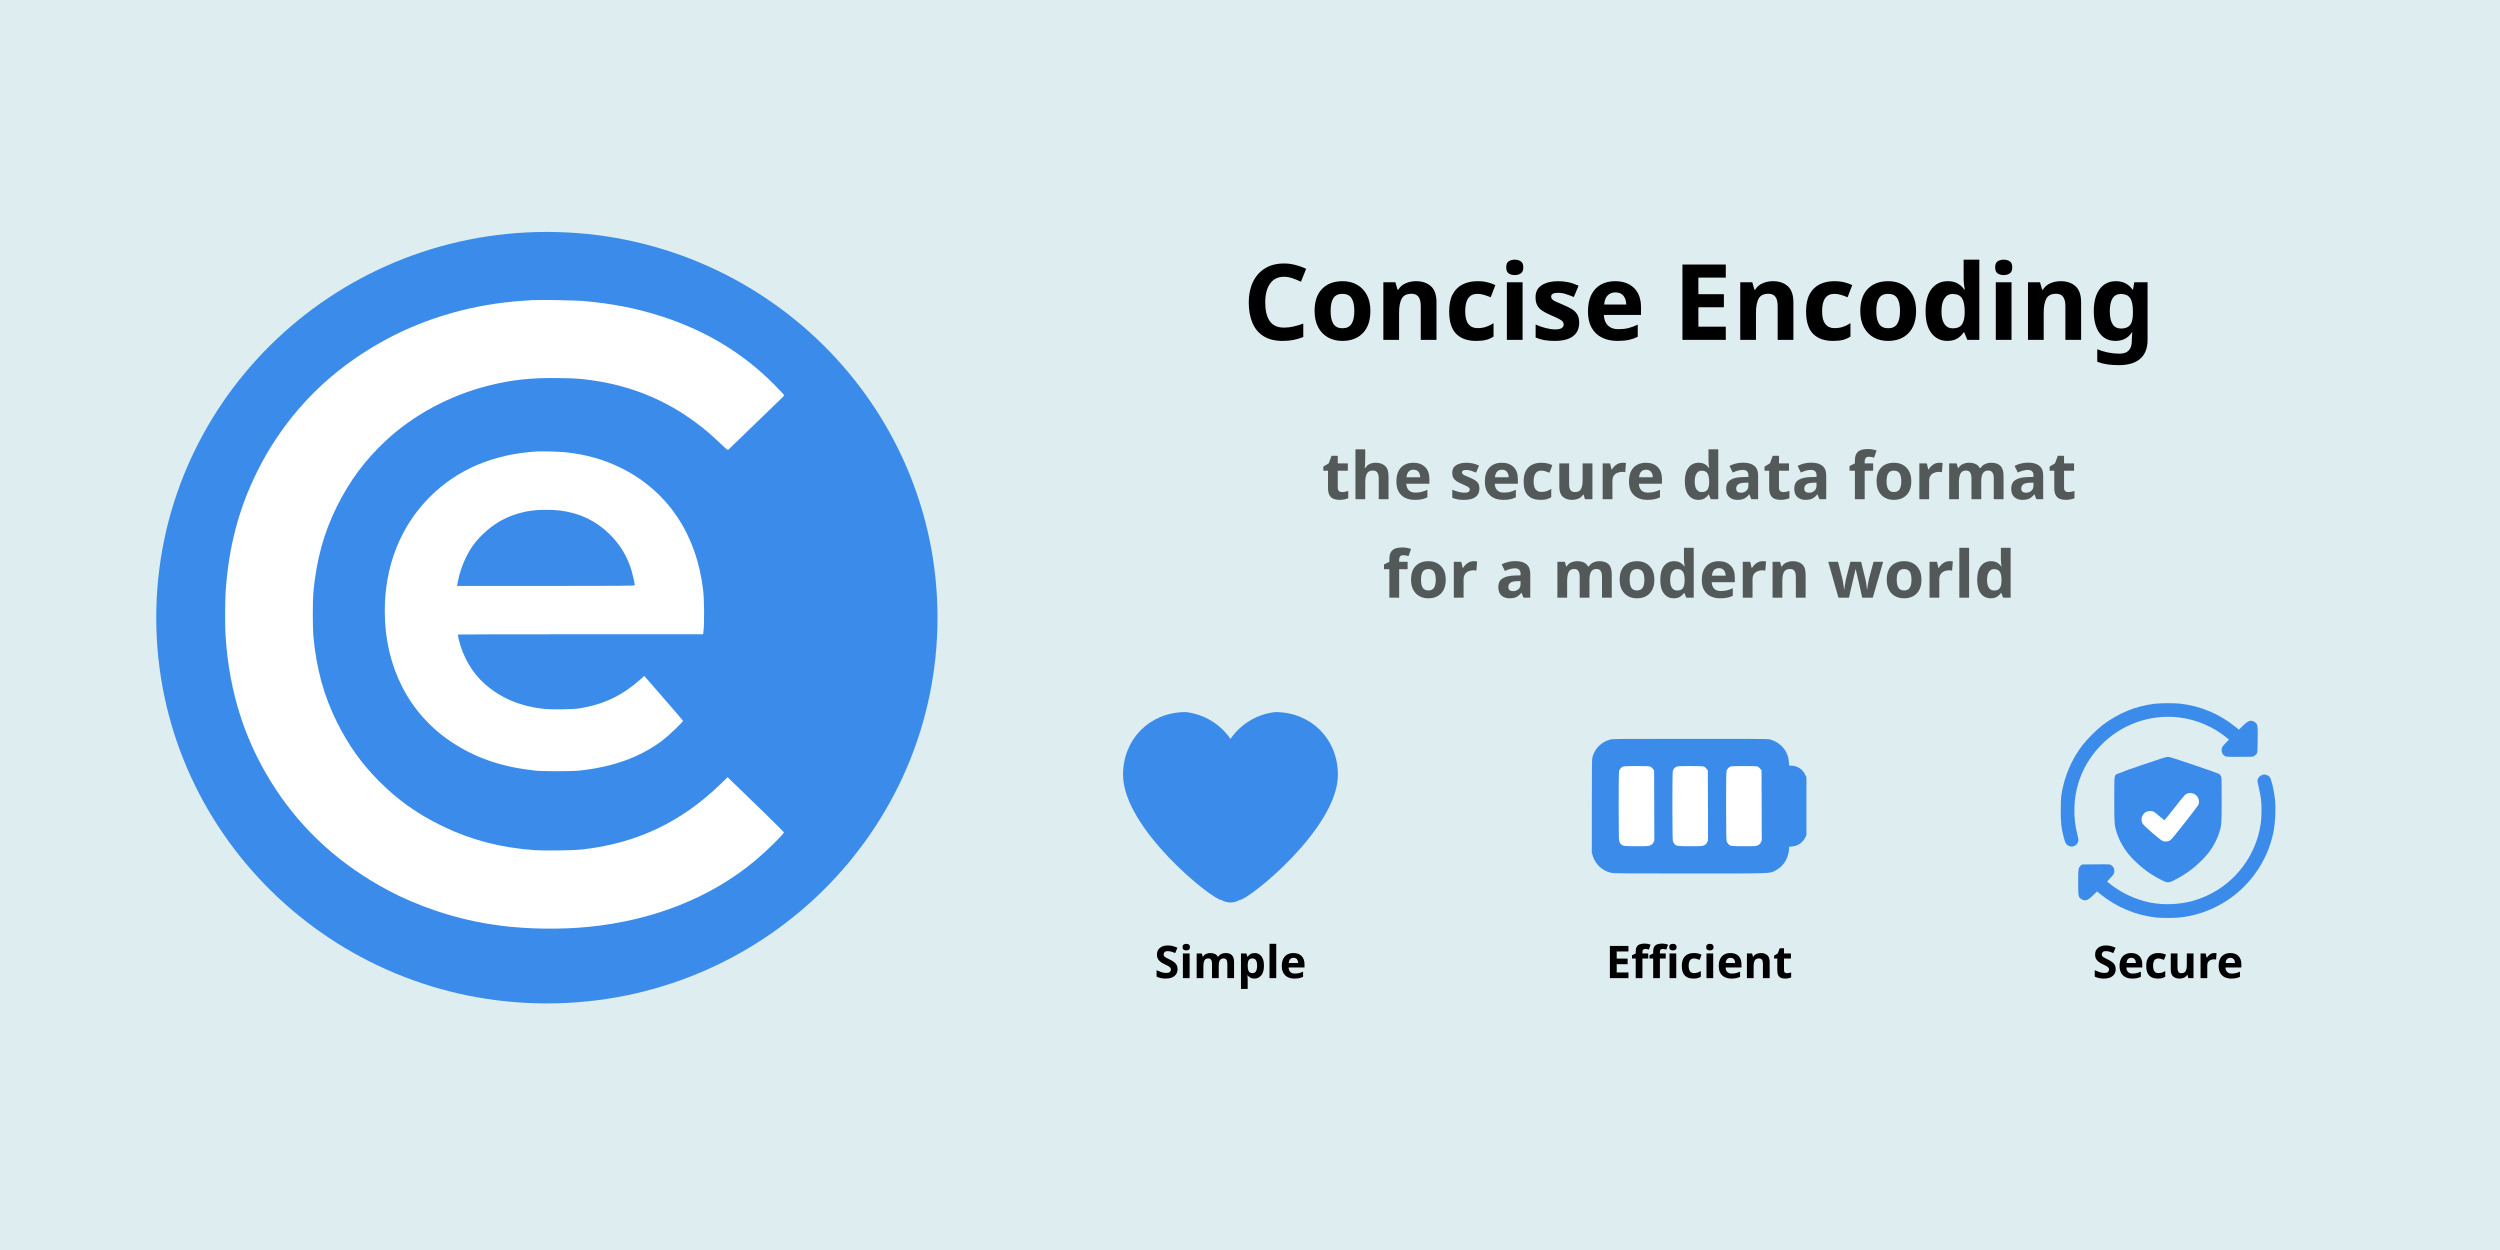
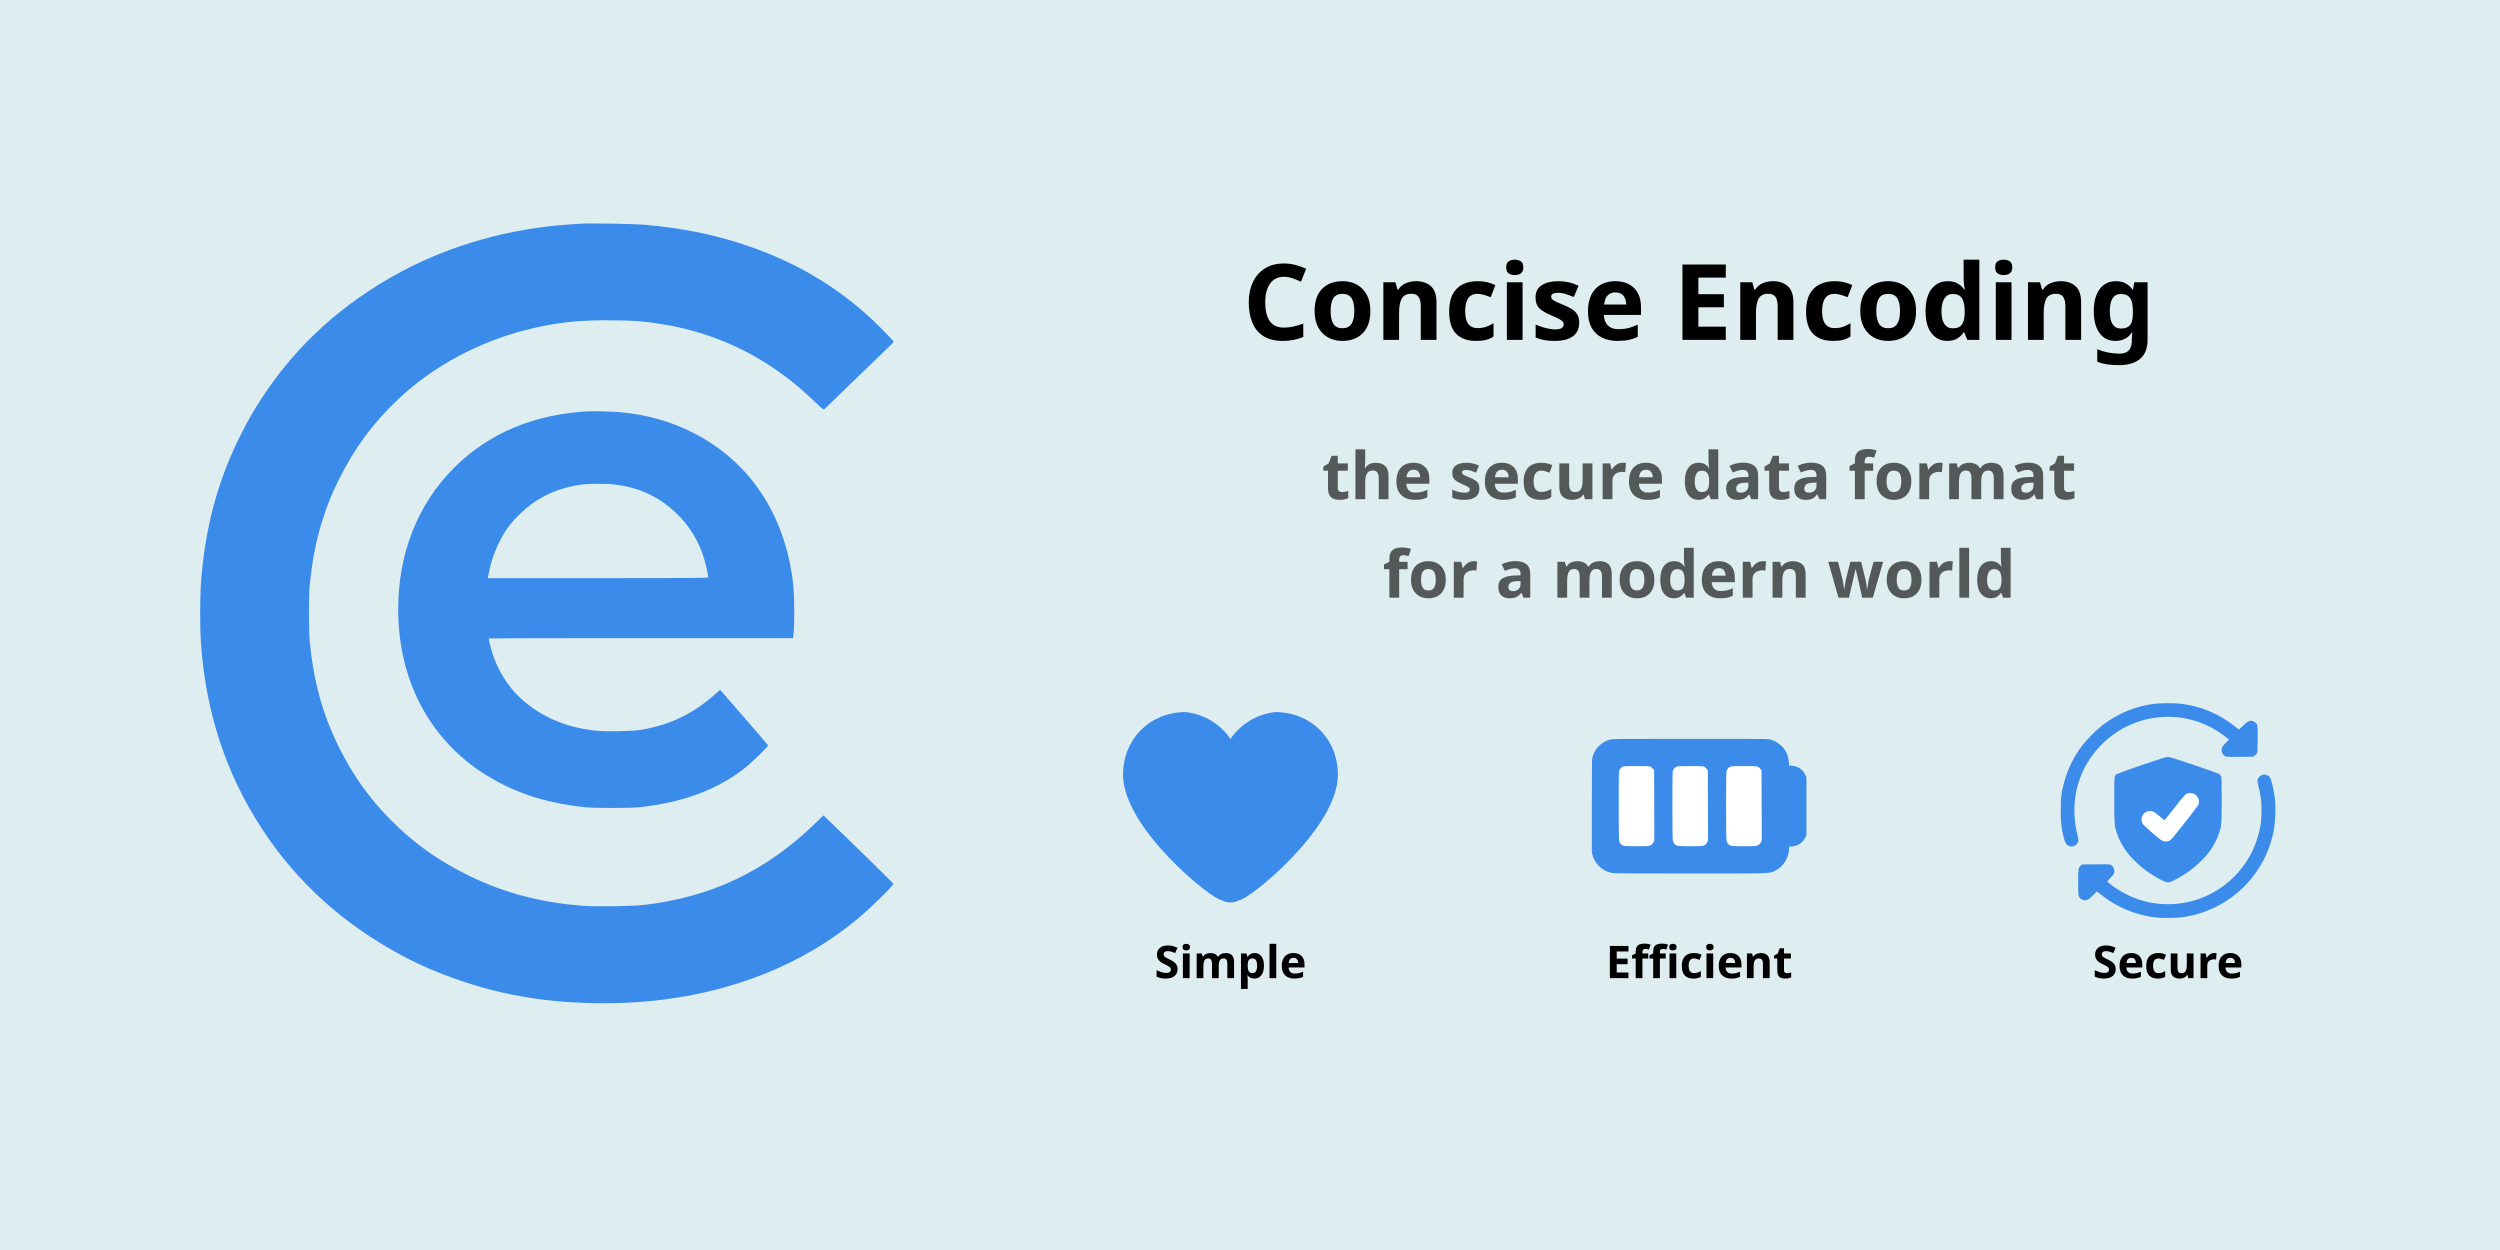
<svg xmlns="http://www.w3.org/2000/svg" version="1.0" width="1280px" height="640px" viewBox="0 0 1280 640">
-   <rect x="0" y="0" width="100%" height="100%" fill="#e7f6f9" />
-   <rect x="0" y="0" width="100%" height="100%" fill="#DEEDF0" />
+   <rect x="0" y="0" width="100%" height="100%" fill="#deedf0" />
  <g transform="translate(80,114)">
-     <svg width="300pt" height="300pt" viewBox="0 0 1600 1582">
-       <ellipse cx="800" cy="800" rx="800" ry="790" fill="#3b8bea" />
-       <g transform="translate(140,1438) scale(0.1,-0.1)" fill="#ffffff" stroke="none">
-         <path d="M6315 12884 c-27 -2 -122 -8 -210 -14 -986 -66 -1951 -338 -2778      -781 -956 -513 -1709 -1193 -2282 -2059 -148 -224 -252 -405 -379 -660 -379      -761 -588 -1562 -646 -2475 -13 -205 -13 -685 0 -890 75 -1176 411 -2204 1026      -3137 571 -866 1330 -1551 2292 -2067 305 -164 638 -306 997 -426 450 -151      855 -243 1337 -305 538 -69 1211 -78 1763 -24 1336 129 2521 599 3432 1360      234 196 588 544 588 578 0 10 -678 674 -1112 1089 l-42 40 -140 -136 c-807      -784 -1719 -1217 -2831 -1343 -195 -22 -767 -30 -983 -15 -700 51 -1304 209      -1892 495 -512 249 -916 537 -1302 927 -356 361 -617 728 -852 1199 -270 543      -421 1093 -483 1760 -16 174 -16 726 0 900 62 667 213 1217 483 1760 262 526      572 943 993 1338 566 530 1309 931 2101 1132 485 123 886 166 1457 157 347 -5      425 -11 688 -48 785 -111 1498 -404 2118 -869 193 -145 293 -230 490 -417 153      -145 153 -145 175 -127 18 16 905 873 1081 1045 58 56 59 58 44 81 -9 13 -94      103 -189 199 -638 642 -1386 1098 -2286 1392 -518 170 -1030 271 -1633 323      -172 14 -898 27 -1025 18z" />
-         <path d="M6400 9784 c-892 -52 -1636 -368 -2200 -934 -600 -601 -920 -1414      -920 -2335 0 -1141 496 -2108 1377 -2688 496 -326 1019 -504 1703 -579 155      -17 748 -17 905 0 695 75 1242 273 1700 616 120 90 430 386 423 405 -1 5 -181      214 -398 464 l-395 454 -68 -61 c-377 -338 -758 -522 -1252 -602 -156 -25      -573 -30 -755 -10 -471 54 -862 220 -1187 504 -259 227 -452 555 -537 914 -13      53 -21 100 -18 103 3 3 1134 5 2513 5 l2508 0 6 43 c22 155 20 651 -5 862      -132 1140 -723 2023 -1671 2496 -356 178 -741 287 -1163 328 -119 12 -463 21      -566 15z m472 -1210 c396 -51 719 -203 997 -469 229 -220 387 -482 471 -783      28 -98 60 -248 60 -278 0 -12 -273 -14 -1820 -14 l-1820 0 4 23 c3 12 10 49      17 82 46 247 163 523 306 725 120 168 325 358 506 468 209 129 445 210 707      246 146 19 420 20 572 0z" />
+     <svg width="300pt" height="300pt" viewBox="0 0 1147 1290">
+       <g transform="translate(0,1290) scale(0.1,-0.1)" fill="#3b8bea" stroke="none">
+         <path d="M6315 12884 c-27 -2 -122 -8 -210 -14 -986 -66 -1951 -338 -2778     -781 -956 -513 -1709 -1193 -2282 -2059 -148 -224 -252 -405 -379 -660 -379     -761 -588 -1562 -646 -2475 -13 -205 -13 -685 0 -890 75 -1176 411 -2204 1026     -3137 571 -866 1330 -1551 2292 -2067 305 -164 638 -306 997 -426 450 -151     855 -243 1337 -305 538 -69 1211 -78 1763 -24 1336 129 2521 599 3432 1360     234 196 588 544 588 578 0 10 -678 674 -1112 1089 l-42 40 -140 -136 c-807     -784 -1719 -1217 -2831 -1343 -195 -22 -767 -30 -983 -15 -700 51 -1304 209     -1892 495 -512 249 -916 537 -1302 927 -356 361 -617 728 -852 1199 -270 543     -421 1093 -483 1760 -16 174 -16 726 0 900 62 667 213 1217 483 1760 262 526     572 943 993 1338 566 530 1309 931 2101 1132 485 123 886 166 1457 157 347 -5     425 -11 688 -48 785 -111 1498 -404 2118 -869 193 -145 293 -230 490 -417 153     -145 153 -145 175 -127 18 16 905 873 1081 1045 58 56 59 58 44 81 -9 13 -94     103 -189 199 -638 642 -1386 1098 -2286 1392 -518 170 -1030 271 -1633 323     -172 14 -898 27 -1025 18z" />
+         <path d="M6400 9784 c-892 -52 -1636 -368 -2200 -934 -600 -601 -920 -1414     -920 -2335 0 -1141 496 -2108 1377 -2688 496 -326 1019 -504 1703 -579 155     -17 748 -17 905 0 695 75 1242 273 1700 616 120 90 430 386 423 405 -1 5 -181     214 -398 464 l-395 454 -68 -61 c-377 -338 -758 -522 -1252 -602 -156 -25     -573 -30 -755 -10 -471 54 -862 220 -1187 504 -259 227 -452 555 -537 914 -13     53 -21 100 -18 103 3 3 1134 5 2513 5 l2508 0 6 43 c22 155 20 651 -5 862     -132 1140 -723 2023 -1671 2496 -356 178 -741 287 -1163 328 -119 12 -463 21     -566 15z m472 -1210 c396 -51 719 -203 997 -469 229 -220 387 -482 471 -783     28 -98 60 -248 60 -278 0 -12 -273 -14 -1820 -14 l-1820 0 4 23 c3 12 10 49     17 82 46 247 163 523 306 725 120 168 325 358 506 468 209 129 445 210 707     246 146 19 420 20 572 0z" />
      </g>
    </svg>
  </g>
  <g transform="translate(470,114)">
    <svg width="800" height="240" style="overflow: visible" viewBox="0 0 800 240">
      <style>
				.title { font: 700 450% Montserrat; fill: black; }
				.subtitle { font: 550 280% Montserrat; fill: #000000a0; }
			</style>
      <text x="50%" y="25%" text-anchor="middle" class="title">Concise Encoding</text>
      <text x="50%" y="59%" text-anchor="middle" class="subtitle">the secure data format</text>
      <text x="50%" y="80%" text-anchor="middle" class="subtitle">for a modern world</text>
    </svg>
  </g>
  <style>
		.premise { font: 700 210% Montserrat; fill: black; }
	</style>
  <g transform="translate(520,360)">
    <svg width="220" height="220" viewBox="0 0 240 240" style="overflow: visible">
      <svg viewBox="0 0 24 24" width="50%" height="50%" x="25%" y="0%">
        <path d="M17 1a7 7 0 00-5 3 7 7 0 00-5-3C3 1 0 4 0 8c0 6 10 14 11 14a2 2 0 002 0c1 0 11-8 11-14 0-4-3-7-7-7z" fill="#3b8bea" />
      </svg>
      <text x="50%" y="64%" text-anchor="middle" class="premise">Simple</text>
    </svg>
  </g>
  <g transform="translate(760,360)">
    <svg width="220" height="220" viewBox="0 0 240 240" style="overflow: visible">
      <svg viewBox="0 0 512 512" fill="#3b8bea" width="50%" height="50%" x="25%" y="0%">
        <rect x="0" y="20%" width="90%" height="58%" rx="10%" fill="#ffffff" />
        <path d="M43.3 87a58.6 58.6 0 00-41.7 41.7C.2 134.1 0 148.1 0 245.8v111.1l2.5 7.9a59.6 59.6 0 0044 39.7c6 1.3 32.6 1.5 188 1.5 201.5 0 188.1.4 203.2-7a60.7 60.7 0 0032.3-52.1v-4.6l7.3-.7a38.2 38.2 0 0031.4-21.4l2.8-5.7v-138l-3.3-6.7a36.5 36.5 0 00-30.8-20.6l-7.1-.4-.7-8.5a57.3 57.3 0 00-17.7-38.5 62.6 62.6 0 00-28.7-15.7c-3.7-.8-60.1-1.1-189-1-176.3 0-184 .1-190.9 1.9zm96.7 64.5c1.6.8 4.2 3.2 5.7 5.2l2.8 3.6.3 83.6.2 83.6-2.2 4.5a13.5 13.5 0 01-6.8 6.7c-4.3 2.2-5.3 2.3-33.2 2.3-31.4 0-32.9-.2-38-5.6a19.1 19.1 0 01-3.7-7.4c-1.3-5.5-1.4-158.4-.2-164.9 1.1-5.3 3.6-8.8 8.1-11.2 3.2-1.7 6.2-1.9 33.8-1.9 25 0 30.8.3 33.2 1.5zm128 0c1.6.8 4.2 3.2 5.7 5.2l2.8 3.6.3 83.6.2 83.6-2.2 4.5a13.5 13.5 0 01-6.8 6.7c-4.3 2.2-5.3 2.3-33.2 2.3-31.4 0-32.9-.2-38-5.6a19.1 19.1 0 01-3.7-7.4c-1.3-5.5-1.4-158.4-.2-164.9 1.1-5.3 3.6-8.8 8.1-11.2 3.2-1.7 6.2-1.9 33.8-1.9 25 0 30.8.3 33.2 1.5zm128 0c1.6.8 4.2 3.2 5.7 5.2l2.8 3.6.3 83.6.2 83.6-2.2 4.5a13.5 13.5 0 01-6.8 6.7c-4.3 2.2-5.3 2.3-33.2 2.3-31.4 0-32.9-.2-38-5.6a19.1 19.1 0 01-3.7-7.4c-1.3-5.5-1.4-158.4-.2-164.9 1.1-5.3 3.6-8.8 8.1-11.2 3.2-1.7 6.2-1.9 33.8-1.9 25 0 30.8.3 33.2 1.5z" />
      </svg>
      <text x="50%" y="64%" text-anchor="middle" class="premise">Efficient</text>
    </svg>
  </g>
  <g transform="translate(1000,360)">
    <svg width="220" height="220" viewBox="0 0 240 240" style="overflow: visible">
      <svg viewBox="0 0 512 512" fill="#3b8bea" width="50%" height="50%" x="25%" y="0%">
        <rect x="30%" y="30%" width="40%" height="40%" rx="30%" fill="#ffffff" />
        <path d="M224 1.5c-46.2 6-85.6 22.2-124 50.9A345.4 345.4 0 0052.4 100a258.7 258.7 0 00-44.9 92.5c-6 23.3-7 32.7-7 64 .1 30.1 1.2 40.6 7.1 63.5 3.2 12 5.1 15.9 9.3 18.7 9.6 6.5 22.2 2 25.2-9 1-3.7.7-5.8-2.5-18.7a212.3 212.3 0 01-6.6-55.8c0-58.4 21.9-112.1 63-154.6A223 223 0 01281.5 34 222.9 222.9 0 01399 84.9l2.5 2-7.6 7.8c-9.1 9.3-10.1 11-10.1 17.5.1 5.9 2.5 10.4 7.2 13.5 3.2 2.3 3.7 2.3 35.5 2.3s32.3 0 35.5-2.3a26 26 0 005.4-5c2-2.7 2.1-4.2 2.4-33.5.3-35.1 0-37.3-6.8-41.8-9.2-6.1-15.2-4.4-28.2 8.4l-9.7 9.4-8.3-6.6a253 253 0 00-133-55.5 397.2 397.2 0 00-59.8.4z" />
        <path d="M192.8 147.9a959.8 959.8 0 00-59.9 21.7c-5 4.5-4.9 3.8-4.9 60.2 0 58.9.3 62.3 6.6 81.1A160.8 160.8 0 00176 375c19 19.1 38.3 33.1 63.7 46.2 9.3 4.8 12.1 5.8 16.3 5.8 4.2 0 7-1 16.3-5.8A241.2 241.2 0 00336 375a160.4 160.4 0 0041.4-64.1c6.3-18.9 6.6-22.4 6.6-81.4 0-50.8-.1-53.1-2-56.2a15 15 0 00-4.2-4.7c-1.3-.8-28.1-10.3-59.7-21-46.3-15.8-58.5-19.6-62.5-19.5-3.9 0-19.3 4.9-62.8 19.8zm124 67.7c10.8 4.5 16.2 17.4 11.4 27.2-1 2-15.9 21.5-33 43.4-26.4 33.5-31.9 39.9-35.5 41.7a20.3 20.3 0 01-17.2.2c-6.4-3-44.6-36.3-47.2-41.2A20.3 20.3 0 01213 257c7.3 0 10.3 1.6 22.7 12.4 6.2 5.3 11.5 9.6 12 9.6.4-.1 11.4-13.6 24.3-30.1a472.9 472.9 0 0125.5-31.2c6.7-3.9 13.4-4.6 19.3-2.1z" />
        <path d="M478.3 172.1a17 17 0 00-8.9 11.6c-.4 2 .7 8.3 3 17.4a332 332 0 015.1 26.2c2 15.4 1.9 42.2-.1 57.9a224.8 224.8 0 01-163.2 186.4 231.4 231.4 0 01-99.8 3.9 230.8 230.8 0 01-102.9-49.7c-.6-.5 2-3.8 6.7-8.6 9-9.2 10-10.9 10-17.4a15.8 15.8 0 00-7.2-13.6c-3.4-2.3-3.4-2.3-36.6-2l-33.3.3-3.2 3c-5.7 5.4-5.9 6.6-5.9 39.2 0 33.7.5 35.9 7.3 40.2 9.3 5.7 15 3.9 27.9-8.7l9.7-9.4 8.3 6.6A255.5 255.5 0 00228.5 511c13.5 1.5 45.6 1.2 59.2-.5a256.8 256.8 0 00219.8-204c4.4-21.5 5.9-56 3.4-78.3-2.5-22.6-9-49.1-13.1-53a22.6 22.6 0 00-12.5-5.2c-1.5 0-4.7.9-7 2.1z" />
      </svg>
      <text x="50%" y="64%" text-anchor="middle" class="premise">Secure</text>
    </svg>
  </g>
</svg>
